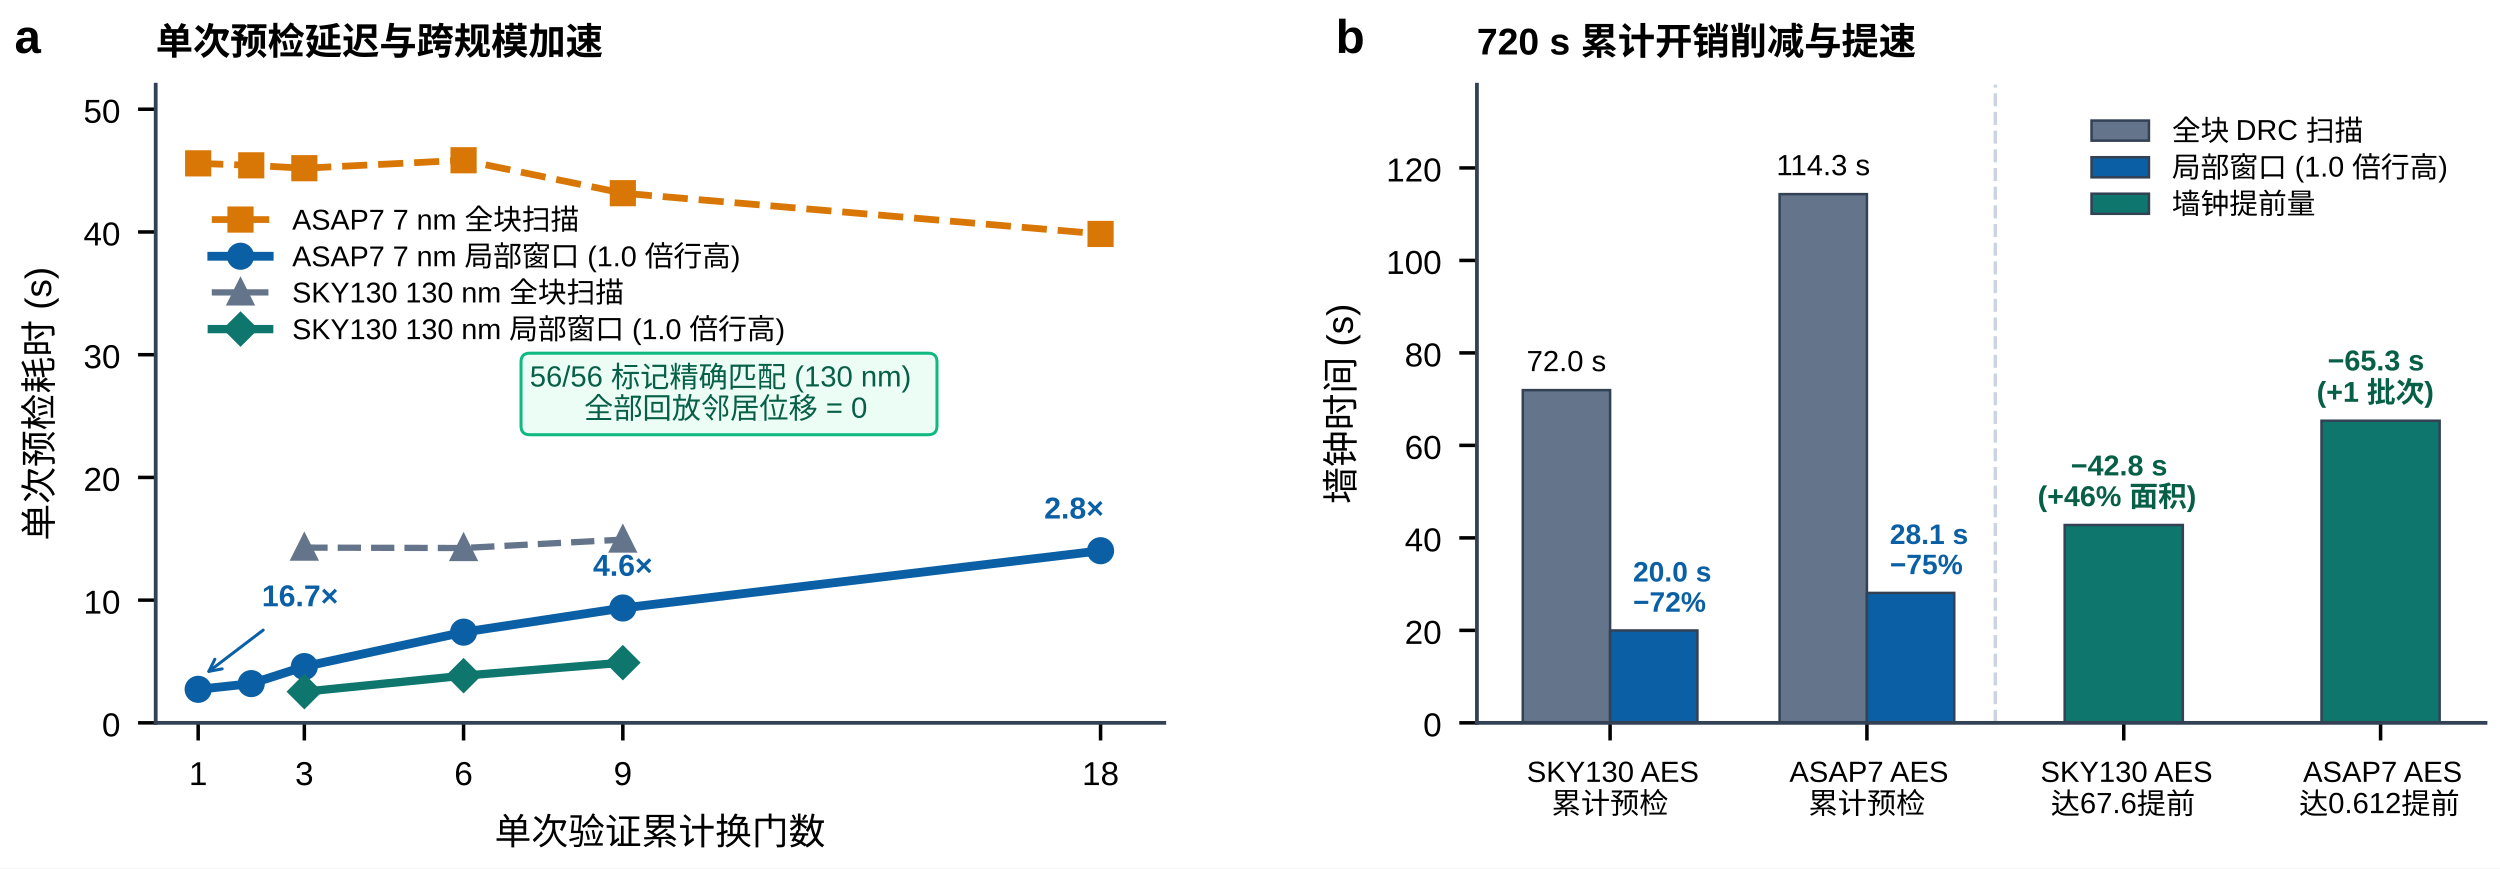
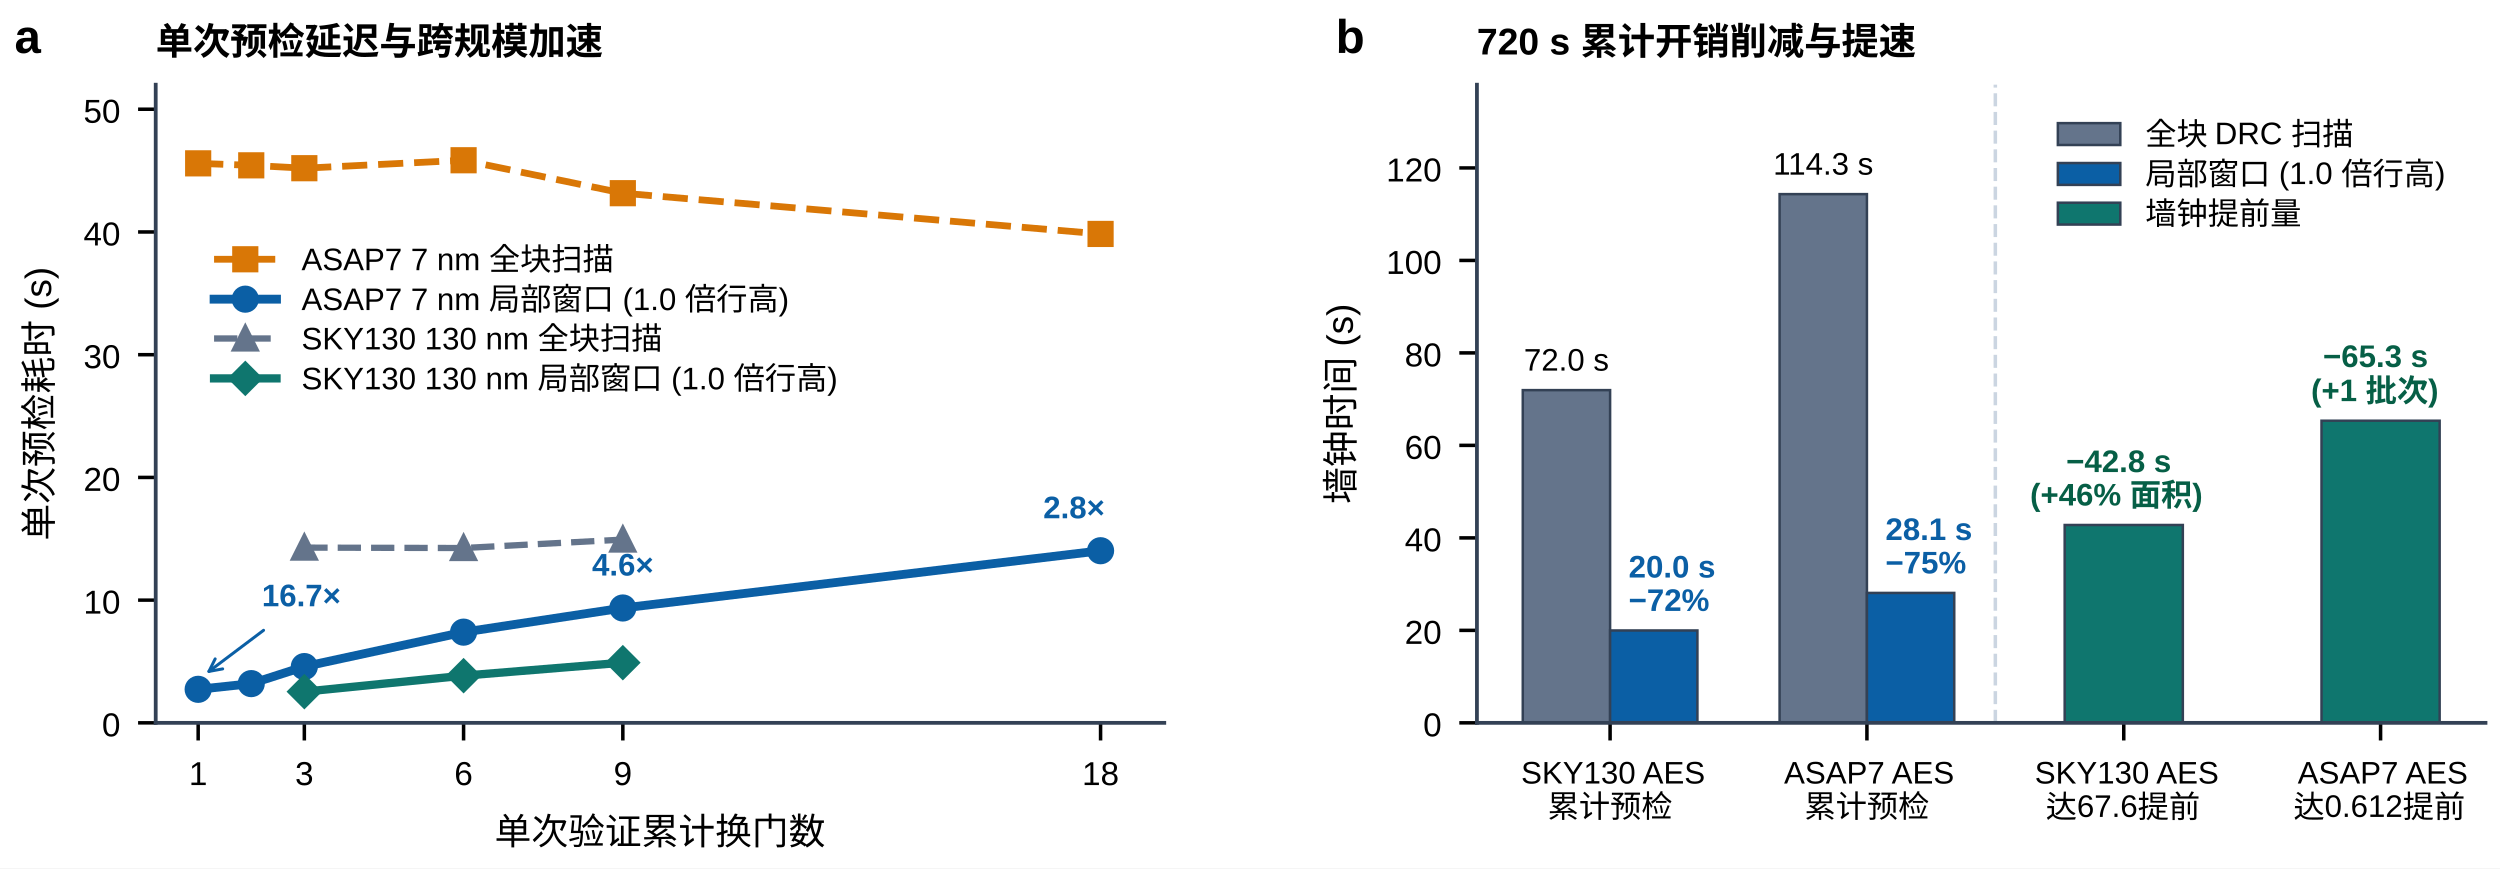
<svg xmlns="http://www.w3.org/2000/svg" xmlns:xlink="http://www.w3.org/1999/xlink" width="496.435pt" height="172.422pt" viewBox="0 0 496.435 172.422" version="1.1">
  <defs>
    <style type="text/css">*{stroke-linejoin: round; stroke-linecap: butt}</style>
  </defs>
  <g id="figure_1">
    <g id="patch_1">
-       <path d="M 0 172.422  L 496.435 172.422  L 496.435 0  L 0 0  z " style="fill: #ffffff" />
+       <path d="M 0 172.422 L 496.435 172.422 L 496.435 0 L 0 0 z " style="fill: #ffffff" />
    </g>
    <g id="axes_1">
      <g id="patch_2">
-         <path d="M 30.919 143.539  L 231.194 143.539  L 231.194 16.819  L 30.919 16.819  z " style="fill: #ffffff" />
+         <path d="M 30.919 143.539 L 231.194 143.539 L 231.194 16.819 L 30.919 16.819 z " style="fill: #ffffff" />
      </g>
      <g id="matplotlib.axis_1">
        <g id="xtick_1">
          <g id="line2d_1">
            <defs>
-               <path id="m320f8562ce" d="M 0 0  L 0 3.5  " style="stroke: #000000; stroke-width: 0.7" />
+               <path id="m08e5db9f76" d="M 0 0 L 0 3.5 " style="stroke: #000000; stroke-width: 0.7" />
            </defs>
            <g>
-               <use xlink:href="#m320f8562ce" x="39.351" y="143.539" style="stroke: #000000; stroke-width: 0.7" />
+               <use xlink:href="#m08e5db9f76" x="39.351" y="143.539" style="stroke: #000000; stroke-width: 0.7" />
            </g>
          </g>
          <g id="text_1">
            <text style="font-size: 6.6px; font-family: 'Microsoft YaHei', 'Arial', 'DejaVu Sans', sans-serif; text-anchor: middle" x="39.351" y="155.898" transform="rotate(-0 39.35119 155.8985)">1</text>
          </g>
        </g>
        <g id="xtick_2">
          <g id="line2d_2">
            <g>
-               <use xlink:href="#m320f8562ce" x="60.433" y="143.539" style="stroke: #000000; stroke-width: 0.7" />
+               <use xlink:href="#m08e5db9f76" x="60.433" y="143.539" style="stroke: #000000; stroke-width: 0.7" />
            </g>
          </g>
          <g id="text_2">
            <text style="font-size: 6.6px; font-family: 'Microsoft YaHei', 'Arial', 'DejaVu Sans', sans-serif; text-anchor: middle" x="60.433" y="155.898" transform="rotate(-0 60.4328 155.8985)">3</text>
          </g>
        </g>
        <g id="xtick_3">
          <g id="line2d_3">
            <g>
-               <use xlink:href="#m320f8562ce" x="92.055" y="143.539" style="stroke: #000000; stroke-width: 0.7" />
+               <use xlink:href="#m08e5db9f76" x="92.055" y="143.539" style="stroke: #000000; stroke-width: 0.7" />
            </g>
          </g>
          <g id="text_3">
            <text style="font-size: 6.6px; font-family: 'Microsoft YaHei', 'Arial', 'DejaVu Sans', sans-serif; text-anchor: middle" x="92.055" y="155.898" transform="rotate(-0 92.05522 155.8985)">6</text>
          </g>
        </g>
        <g id="xtick_4">
          <g id="line2d_4">
            <g>
-               <use xlink:href="#m320f8562ce" x="123.678" y="143.539" style="stroke: #000000; stroke-width: 0.7" />
+               <use xlink:href="#m08e5db9f76" x="123.678" y="143.539" style="stroke: #000000; stroke-width: 0.7" />
            </g>
          </g>
          <g id="text_4">
            <text style="font-size: 6.6px; font-family: 'Microsoft YaHei', 'Arial', 'DejaVu Sans', sans-serif; text-anchor: middle" x="123.678" y="155.898" transform="rotate(-0 123.6776 155.8985)">9</text>
          </g>
        </g>
        <g id="xtick_5">
          <g id="line2d_5">
            <g>
-               <use xlink:href="#m320f8562ce" x="218.545" y="143.539" style="stroke: #000000; stroke-width: 0.7" />
+               <use xlink:href="#m08e5db9f76" x="218.545" y="143.539" style="stroke: #000000; stroke-width: 0.7" />
            </g>
          </g>
          <g id="text_5">
            <text style="font-size: 6.6px; font-family: 'Microsoft YaHei', 'Arial', 'DejaVu Sans', sans-serif; text-anchor: middle" x="218.545" y="155.898" transform="rotate(-0 218.5449 155.8985)">18</text>
          </g>
        </g>
        <g id="text_6">
          <text style="font-size: 7.3px; font-family: 'Microsoft YaHei', 'Arial', 'DejaVu Sans', sans-serif; text-anchor: middle" x="131.056" y="167.692" transform="rotate(-0 131.0562 167.6916)">单次验证累计换门数</text>
        </g>
      </g>
      <g id="matplotlib.axis_2">
        <g id="ytick_1">
          <g id="line2d_6">
            <defs>
-               <path id="m323990d79a" d="M 0 0  L -3.5 0  " style="stroke: #000000; stroke-width: 0.7" />
+               <path id="mff90fd9f10" d="M 0 0 L -3.5 0 " style="stroke: #000000; stroke-width: 0.7" />
            </defs>
            <g>
-               <use xlink:href="#m323990d79a" x="30.919" y="143.539" style="stroke: #000000; stroke-width: 0.7" />
+               <use xlink:href="#mff90fd9f10" x="30.919" y="143.539" style="stroke: #000000; stroke-width: 0.7" />
            </g>
          </g>
          <g id="text_7">
            <text style="font-size: 6.6px; font-family: 'Microsoft YaHei', 'Arial', 'DejaVu Sans', sans-serif; text-anchor: end" x="23.919" y="146.219" transform="rotate(-0 23.91855 146.2188)">0</text>
          </g>
        </g>
        <g id="ytick_2">
          <g id="line2d_7">
            <g>
-               <use xlink:href="#m323990d79a" x="30.919" y="119.17" style="stroke: #000000; stroke-width: 0.7" />
+               <use xlink:href="#mff90fd9f10" x="30.919" y="119.17" style="stroke: #000000; stroke-width: 0.7" />
            </g>
          </g>
          <g id="text_8">
            <text style="font-size: 6.6px; font-family: 'Microsoft YaHei', 'Arial', 'DejaVu Sans', sans-serif; text-anchor: end" x="23.919" y="121.85" transform="rotate(-0 23.91855 121.8496)">10</text>
          </g>
        </g>
        <g id="ytick_3">
          <g id="line2d_8">
            <g>
-               <use xlink:href="#m323990d79a" x="30.919" y="94.801" style="stroke: #000000; stroke-width: 0.7" />
+               <use xlink:href="#mff90fd9f10" x="30.919" y="94.801" style="stroke: #000000; stroke-width: 0.7" />
            </g>
          </g>
          <g id="text_9">
            <text style="font-size: 6.6px; font-family: 'Microsoft YaHei', 'Arial', 'DejaVu Sans', sans-serif; text-anchor: end" x="23.919" y="97.48" transform="rotate(-0 23.91855 97.48038)">20</text>
          </g>
        </g>
        <g id="ytick_4">
          <g id="line2d_9">
            <g>
-               <use xlink:href="#m323990d79a" x="30.919" y="70.432" style="stroke: #000000; stroke-width: 0.7" />
+               <use xlink:href="#mff90fd9f10" x="30.919" y="70.432" style="stroke: #000000; stroke-width: 0.7" />
            </g>
          </g>
          <g id="text_10">
            <text style="font-size: 6.6px; font-family: 'Microsoft YaHei', 'Arial', 'DejaVu Sans', sans-serif; text-anchor: end" x="23.919" y="73.111" transform="rotate(-0 23.91855 73.11115)">30</text>
          </g>
        </g>
        <g id="ytick_5">
          <g id="line2d_10">
            <g>
-               <use xlink:href="#m323990d79a" x="30.919" y="46.062" style="stroke: #000000; stroke-width: 0.7" />
+               <use xlink:href="#mff90fd9f10" x="30.919" y="46.062" style="stroke: #000000; stroke-width: 0.7" />
            </g>
          </g>
          <g id="text_11">
            <text style="font-size: 6.6px; font-family: 'Microsoft YaHei', 'Arial', 'DejaVu Sans', sans-serif; text-anchor: end" x="23.919" y="48.742" transform="rotate(-0 23.91855 48.74192)">40</text>
          </g>
        </g>
        <g id="ytick_6">
          <g id="line2d_11">
            <g>
-               <use xlink:href="#m323990d79a" x="30.919" y="21.693" style="stroke: #000000; stroke-width: 0.7" />
+               <use xlink:href="#mff90fd9f10" x="30.919" y="21.693" style="stroke: #000000; stroke-width: 0.7" />
            </g>
          </g>
          <g id="text_12">
            <text style="font-size: 6.6px; font-family: 'Microsoft YaHei', 'Arial', 'DejaVu Sans', sans-serif; text-anchor: end" x="23.919" y="24.373" transform="rotate(-0 23.91855 24.37269)">50</text>
          </g>
        </g>
        <g id="text_13">
          <text style="font-size: 7.3px; font-family: 'Microsoft YaHei', 'Arial', 'DejaVu Sans', sans-serif; text-anchor: middle" x="10.328" y="80.179" transform="rotate(-90 10.32803 80.1792)">单次预检耗时 (s)</text>
        </g>
      </g>
      <g id="line2d_12">
-         <path d="M 39.351 32.437  L 49.892 32.831  L 60.433 33.401  L 92.055 31.822  L 123.678 38.363  L 218.545 46.455  " clip-path="url(#pca3df525cb)" style="fill: none; stroke-dasharray: 4.995,2.16; stroke-dashoffset: 0; stroke: #d97706; stroke-width: 1.35" />
+         <path d="M 39.351 32.437 L 49.892 32.831 L 60.433 33.401 L 92.055 31.822 L 123.678 38.363 L 218.545 46.455 " clip-path="url(#p133f32dd8a)" style="fill: none; stroke-dasharray: 4.995,2.16; stroke-dashoffset: 0; stroke: #d97706; stroke-width: 1.35" />
        <defs>
-           <path id="mdb45ada4f0" d="M -2.1 2.1  L 2.1 2.1  L 2.1 -2.1  L -2.1 -2.1  z " style="stroke: #d97706; stroke-linejoin: miter" />
+           <path id="md74cbd5076" d="M -2.1 2.1 L 2.1 2.1 L 2.1 -2.1 L -2.1 -2.1 z " style="stroke: #d97706; stroke-linejoin: miter" />
        </defs>
-         <g clip-path="url(#pca3df525cb)">
-           <use xlink:href="#mdb45ada4f0" x="39.351" y="32.437" style="fill: #d97706; stroke: #d97706; stroke-linejoin: miter" />
-           <use xlink:href="#mdb45ada4f0" x="49.892" y="32.831" style="fill: #d97706; stroke: #d97706; stroke-linejoin: miter" />
-           <use xlink:href="#mdb45ada4f0" x="60.433" y="33.401" style="fill: #d97706; stroke: #d97706; stroke-linejoin: miter" />
-           <use xlink:href="#mdb45ada4f0" x="92.055" y="31.822" style="fill: #d97706; stroke: #d97706; stroke-linejoin: miter" />
-           <use xlink:href="#mdb45ada4f0" x="123.678" y="38.363" style="fill: #d97706; stroke: #d97706; stroke-linejoin: miter" />
-           <use xlink:href="#mdb45ada4f0" x="218.545" y="46.455" style="fill: #d97706; stroke: #d97706; stroke-linejoin: miter" />
+         <g clip-path="url(#p133f32dd8a)">
+           <use xlink:href="#md74cbd5076" x="39.351" y="32.437" style="fill: #d97706; stroke: #d97706; stroke-linejoin: miter" />
+           <use xlink:href="#md74cbd5076" x="49.892" y="32.831" style="fill: #d97706; stroke: #d97706; stroke-linejoin: miter" />
+           <use xlink:href="#md74cbd5076" x="60.433" y="33.401" style="fill: #d97706; stroke: #d97706; stroke-linejoin: miter" />
+           <use xlink:href="#md74cbd5076" x="92.055" y="31.822" style="fill: #d97706; stroke: #d97706; stroke-linejoin: miter" />
+           <use xlink:href="#md74cbd5076" x="123.678" y="38.363" style="fill: #d97706; stroke: #d97706; stroke-linejoin: miter" />
+           <use xlink:href="#md74cbd5076" x="218.545" y="46.455" style="fill: #d97706; stroke: #d97706; stroke-linejoin: miter" />
        </g>
      </g>
      <g id="line2d_13">
-         <path d="M 39.351 136.882  L 49.892 135.748  L 60.433 132.361  L 92.055 125.528  L 123.678 120.732  L 218.545 109.359  " clip-path="url(#pca3df525cb)" style="fill: none; stroke: #0b5fa5; stroke-width: 1.75; stroke-linecap: square" />
+         <path d="M 39.351 136.882 L 49.892 135.748 L 60.433 132.361 L 92.055 125.528 L 123.678 120.732 L 218.545 109.359 " clip-path="url(#p133f32dd8a)" style="fill: none; stroke: #0b5fa5; stroke-width: 1.75; stroke-linecap: square" />
        <defs>
-           <path id="m5ca1704e52" d="M 0 2.2  C 0.583 2.2 1.143 1.968 1.556 1.556  C 1.968 1.143 2.2 0.583 2.2 0  C 2.2 -0.583 1.968 -1.143 1.556 -1.556  C 1.143 -1.968 0.583 -2.2 0 -2.2  C -0.583 -2.2 -1.143 -1.968 -1.556 -1.556  C -1.968 -1.143 -2.2 -0.583 -2.2 0  C -2.2 0.583 -1.968 1.143 -1.556 1.556  C -1.143 1.968 -0.583 2.2 0 2.2  z " style="stroke: #0b5fa5" />
+           <path id="m58ee2fa61d" d="M 0 2.2 C 0.583 2.2 1.143 1.968 1.556 1.556 C 1.968 1.143 2.2 0.583 2.2 0 C 2.2 -0.583 1.968 -1.143 1.556 -1.556 C 1.143 -1.968 0.583 -2.2 0 -2.2 C -0.583 -2.2 -1.143 -1.968 -1.556 -1.556 C -1.968 -1.143 -2.2 -0.583 -2.2 0 C -2.2 0.583 -1.968 1.143 -1.556 1.556 C -1.143 1.968 -0.583 2.2 0 2.2 z " style="stroke: #0b5fa5" />
        </defs>
-         <g clip-path="url(#pca3df525cb)">
-           <use xlink:href="#m5ca1704e52" x="39.351" y="136.882" style="fill: #0b5fa5; stroke: #0b5fa5" />
-           <use xlink:href="#m5ca1704e52" x="49.892" y="135.748" style="fill: #0b5fa5; stroke: #0b5fa5" />
-           <use xlink:href="#m5ca1704e52" x="60.433" y="132.361" style="fill: #0b5fa5; stroke: #0b5fa5" />
-           <use xlink:href="#m5ca1704e52" x="92.055" y="125.528" style="fill: #0b5fa5; stroke: #0b5fa5" />
-           <use xlink:href="#m5ca1704e52" x="123.678" y="120.732" style="fill: #0b5fa5; stroke: #0b5fa5" />
-           <use xlink:href="#m5ca1704e52" x="218.545" y="109.359" style="fill: #0b5fa5; stroke: #0b5fa5" />
+         <g clip-path="url(#p133f32dd8a)">
+           <use xlink:href="#m58ee2fa61d" x="39.351" y="136.882" style="fill: #0b5fa5; stroke: #0b5fa5" />
+           <use xlink:href="#m58ee2fa61d" x="49.892" y="135.748" style="fill: #0b5fa5; stroke: #0b5fa5" />
+           <use xlink:href="#m58ee2fa61d" x="60.433" y="132.361" style="fill: #0b5fa5; stroke: #0b5fa5" />
+           <use xlink:href="#m58ee2fa61d" x="92.055" y="125.528" style="fill: #0b5fa5; stroke: #0b5fa5" />
+           <use xlink:href="#m58ee2fa61d" x="123.678" y="120.732" style="fill: #0b5fa5; stroke: #0b5fa5" />
+           <use xlink:href="#m58ee2fa61d" x="218.545" y="109.359" style="fill: #0b5fa5; stroke: #0b5fa5" />
        </g>
      </g>
      <g id="line2d_14">
-         <path d="M 60.433 108.743  L 92.055 108.824  L 123.678 107.151  " clip-path="url(#pca3df525cb)" style="fill: none; stroke-dasharray: 4.625,2; stroke-dashoffset: 0; stroke: #64748b; stroke-width: 1.25" />
+         <path d="M 60.433 108.743 L 92.055 108.824 L 123.678 107.151 " clip-path="url(#p133f32dd8a)" style="fill: none; stroke-dasharray: 4.625,2; stroke-dashoffset: 0; stroke: #64748b; stroke-width: 1.25" />
        <defs>
-           <path id="m1438d785bd" d="M 0 -2.1  L -2.1 2.1  L 2.1 2.1  z " style="stroke: #64748b; stroke-linejoin: miter" />
+           <path id="mb5d4ce7751" d="M 0 -2.1 L -2.1 2.1 L 2.1 2.1 z " style="stroke: #64748b; stroke-linejoin: miter" />
        </defs>
-         <g clip-path="url(#pca3df525cb)">
-           <use xlink:href="#m1438d785bd" x="60.433" y="108.743" style="fill: #64748b; stroke: #64748b; stroke-linejoin: miter" />
-           <use xlink:href="#m1438d785bd" x="92.055" y="108.824" style="fill: #64748b; stroke: #64748b; stroke-linejoin: miter" />
-           <use xlink:href="#m1438d785bd" x="123.678" y="107.151" style="fill: #64748b; stroke: #64748b; stroke-linejoin: miter" />
+         <g clip-path="url(#p133f32dd8a)">
+           <use xlink:href="#mb5d4ce7751" x="60.433" y="108.743" style="fill: #64748b; stroke: #64748b; stroke-linejoin: miter" />
+           <use xlink:href="#mb5d4ce7751" x="92.055" y="108.824" style="fill: #64748b; stroke: #64748b; stroke-linejoin: miter" />
+           <use xlink:href="#mb5d4ce7751" x="123.678" y="107.151" style="fill: #64748b; stroke: #64748b; stroke-linejoin: miter" />
        </g>
      </g>
      <g id="line2d_15">
-         <path d="M 60.433 137.345  L 92.055 134.168  L 123.678 131.586  " clip-path="url(#pca3df525cb)" style="fill: none; stroke: #0f766e; stroke-width: 1.65; stroke-linecap: square" />
+         <path d="M 60.433 137.345 L 92.055 134.168 L 123.678 131.586 " clip-path="url(#p133f32dd8a)" style="fill: none; stroke: #0f766e; stroke-width: 1.65; stroke-linecap: square" />
        <defs>
-           <path id="m92df7e0f14" d="M 0 2.828  L 2.828 0  L 0 -2.828  L -2.828 0  z " style="stroke: #0f766e; stroke-linejoin: miter" />
+           <path id="m35381b0ea0" d="M 0 2.828 L 2.828 0 L 0 -2.828 L -2.828 0 z " style="stroke: #0f766e; stroke-linejoin: miter" />
        </defs>
-         <g clip-path="url(#pca3df525cb)">
-           <use xlink:href="#m92df7e0f14" x="60.433" y="137.345" style="fill: #0f766e; stroke: #0f766e; stroke-linejoin: miter" />
-           <use xlink:href="#m92df7e0f14" x="92.055" y="134.168" style="fill: #0f766e; stroke: #0f766e; stroke-linejoin: miter" />
-           <use xlink:href="#m92df7e0f14" x="123.678" y="131.586" style="fill: #0f766e; stroke: #0f766e; stroke-linejoin: miter" />
+         <g clip-path="url(#p133f32dd8a)">
+           <use xlink:href="#m35381b0ea0" x="60.433" y="137.345" style="fill: #0f766e; stroke: #0f766e; stroke-linejoin: miter" />
+           <use xlink:href="#m35381b0ea0" x="92.055" y="134.168" style="fill: #0f766e; stroke: #0f766e; stroke-linejoin: miter" />
+           <use xlink:href="#m35381b0ea0" x="123.678" y="131.586" style="fill: #0f766e; stroke: #0f766e; stroke-linejoin: miter" />
        </g>
      </g>
      <g id="patch_3">
-         <path d="M 30.919 143.539  L 30.919 16.819  " style="fill: none; stroke: #334155; stroke-width: 0.75; stroke-linejoin: miter; stroke-linecap: square" />
+         <path d="M 30.919 143.539 L 30.919 16.819 " style="fill: none; stroke: #334155; stroke-width: 0.75; stroke-linejoin: miter; stroke-linecap: square" />
      </g>
      <g id="patch_4">
-         <path d="M 30.919 143.539  L 231.194 143.539  " style="fill: none; stroke: #334155; stroke-width: 0.75; stroke-linejoin: miter; stroke-linecap: square" />
+         <path d="M 30.919 143.539 L 231.194 143.539 " style="fill: none; stroke: #334155; stroke-width: 0.75; stroke-linejoin: miter; stroke-linecap: square" />
      </g>
      <g id="patch_5">
-         <path d="M 52.263 125.118  Q 46.603 129.42 41.477 133.316  " style="fill: none; stroke: #0b5fa5; stroke-width: 0.6; stroke-linecap: round" />
-         <path d="M 44.114 132.819  L 41.477 133.316  L 42.662 130.908  " style="fill: none; stroke: #0b5fa5; stroke-width: 0.6; stroke-linecap: round" />
+         <path d="M 52.335 125.162 Q 46.644 129.445 41.488 133.324 " style="fill: none; stroke: #0b5fa5; stroke-width: 0.6; stroke-linecap: round" />
+         <path d="M 44.215 132.824 L 41.488 133.324 L 42.724 130.842 " style="fill: none; stroke: #0b5fa5; stroke-width: 0.6; stroke-linecap: round" />
      </g>
      <g id="text_14">
-         <text style="font-weight: 700; font-size: 6px; font-family: 'Microsoft YaHei', 'Arial', 'DejaVu Sans', sans-serif; text-anchor: start; fill: #0b5fa5" x="52" y="120.388" transform="rotate(-0 52.00016 120.3884)">16.7×</text>
+         <text style="font-weight: 700; font-size: 6.2px; font-family: 'Microsoft YaHei', 'Arial', 'DejaVu Sans', sans-serif; text-anchor: start; fill: #0b5fa5" x="52" y="120.388" transform="rotate(-0 52.00016 120.3884)">16.7×</text>
      </g>
      <g id="text_15">
-         <text style="font-weight: 700; font-size: 6px; font-family: 'Microsoft YaHei', 'Arial', 'DejaVu Sans', sans-serif; text-anchor: middle; fill: #0b5fa5" x="123.678" y="114.338" transform="rotate(-0 123.6776 114.3377)">4.6×</text>
+         <text style="font-weight: 700; font-size: 6.2px; font-family: 'Microsoft YaHei', 'Arial', 'DejaVu Sans', sans-serif; text-anchor: middle; fill: #0b5fa5" x="123.678" y="114.287" transform="rotate(-0 123.6776 114.287)">4.6×</text>
      </g>
      <g id="text_16">
-         <text style="font-weight: 700; font-size: 6px; font-family: 'Microsoft YaHei', 'Arial', 'DejaVu Sans', sans-serif; text-anchor: middle; fill: #0b5fa5" x="213.274" y="102.965" transform="rotate(-0 213.2745 102.9646)">2.8×</text>
+         <text style="font-weight: 700; font-size: 6.2px; font-family: 'Microsoft YaHei', 'Arial', 'DejaVu Sans', sans-serif; text-anchor: middle; fill: #0b5fa5" x="213.274" y="102.914" transform="rotate(-0 213.2745 102.9139)">2.8×</text>
      </g>
      <g id="text_17">
-         <g id="patch_6">
-           <path d="M 105.2 86.325  L 184.319 86.325  Q 186.059 86.325 186.059 84.585  L 186.059 71.875  Q 186.059 70.135 184.319 70.135  L 105.2 70.135  Q 103.46 70.135 103.46 71.875  L 103.46 84.585  Q 103.46 86.325 105.2 86.325  z " style="fill: #ecfdf5; stroke: #10b981; stroke-width: 0.6; stroke-linejoin: miter" />
-         </g>
-         <text style="font-size: 5.8px; font-family: 'Microsoft YaHei', 'Arial', 'DejaVu Sans', sans-serif; fill: #065f46" transform="translate(105.1996 76.74392)">56/56 标记精确匹配 (130 nm)</text>
-         <text style="font-size: 5.8px; font-family: 'Microsoft YaHei', 'Arial', 'DejaVu Sans', sans-serif; fill: #065f46" transform="translate(115.9913 83.10217)">全部回放邻居位移 = 0</text>
+         <text style="font-weight: 700; font-size: 9.4px; font-family: 'Microsoft YaHei', 'Arial', 'DejaVu Sans', sans-serif; text-anchor: start" x="2.88" y="10.513" transform="rotate(-0 2.88 10.51291)">a</text>
      </g>
      <g id="text_18">
-         <text style="font-weight: 700; font-size: 9.4px; font-family: 'Microsoft YaHei', 'Arial', 'DejaVu Sans', sans-serif; text-anchor: start" x="2.88" y="10.513" transform="rotate(-0 2.88 10.51291)">a</text>
-       </g>
-       <g id="text_19">
        <text style="font-weight: 700; font-size: 7.4px; font-family: 'Microsoft YaHei', 'Arial', 'DejaVu Sans', sans-serif; text-anchor: start" x="30.919" y="10.819" transform="rotate(-0 30.91855 10.8192)">单次预检延迟与跨规模加速</text>
      </g>
      <g id="legend_1">
        <g id="line2d_16">
-           <path d="M 42.057 43.6  L 47.757 43.6  L 53.457 43.6  " style="fill: none; stroke-dasharray: 4.995,2.16; stroke-dashoffset: 0; stroke: #d97706; stroke-width: 1.35" />
+           <path d="M 42.507 51.485 L 48.707 51.485 L 54.907 51.485 " style="fill: none; stroke-dasharray: 4.995,2.16; stroke-dashoffset: 0; stroke: #d97706; stroke-width: 1.35" />
          <g>
-             <use xlink:href="#mdb45ada4f0" x="47.757" y="43.6" style="fill: #d97706; stroke: #d97706; stroke-linejoin: miter" />
+             <use xlink:href="#md74cbd5076" x="48.707" y="51.485" style="fill: #d97706; stroke: #d97706; stroke-linejoin: miter" />
+           </g>
+         </g>
+         <g id="text_19">
+           <text style="font-size: 6.2px; font-family: 'Microsoft YaHei', 'Arial', 'DejaVu Sans', sans-serif; text-anchor: start" x="59.867" y="53.655" transform="rotate(-0 59.8668 53.65506)">ASAP7 7 nm 全块扫描</text>
+         </g>
+         <g id="line2d_17">
+           <path d="M 42.507 59.406 L 48.707 59.406 L 54.907 59.406 " style="fill: none; stroke: #0b5fa5; stroke-width: 1.75; stroke-linecap: square" />
+           <g>
+             <use xlink:href="#m58ee2fa61d" x="48.707" y="59.406" style="fill: #0b5fa5; stroke: #0b5fa5" />
          </g>
        </g>
        <g id="text_20">
-           <text style="font-size: 5.7px; font-family: 'Microsoft YaHei', 'Arial', 'DejaVu Sans', sans-serif; text-anchor: start" x="58.017" y="45.595" transform="rotate(-0 58.0168 45.59519)">ASAP7 7 nm 全块扫描</text>
-         </g>
-         <g id="line2d_17">
-           <path d="M 42.057 50.883  L 47.757 50.883  L 53.457 50.883  " style="fill: none; stroke: #0b5fa5; stroke-width: 1.75; stroke-linecap: square" />
+           <text style="font-size: 6.2px; font-family: 'Microsoft YaHei', 'Arial', 'DejaVu Sans', sans-serif; text-anchor: start" x="59.867" y="61.576" transform="rotate(-0 59.8668 61.57641)">ASAP7 7 nm 局部窗口 (1.0 倍行高)</text>
+         </g>
+         <g id="line2d_18">
+           <path d="M 42.507 67.219 L 48.707 67.219 L 54.907 67.219 " style="fill: none; stroke-dasharray: 4.625,2; stroke-dashoffset: 0; stroke: #64748b; stroke-width: 1.25" />
          <g>
-             <use xlink:href="#m5ca1704e52" x="47.757" y="50.883" style="fill: #0b5fa5; stroke: #0b5fa5" />
+             <use xlink:href="#mb5d4ce7751" x="48.707" y="67.219" style="fill: #64748b; stroke: #64748b; stroke-linejoin: miter" />
          </g>
        </g>
        <g id="text_21">
-           <text style="font-size: 5.7px; font-family: 'Microsoft YaHei', 'Arial', 'DejaVu Sans', sans-serif; text-anchor: start" x="58.017" y="52.878" transform="rotate(-0 58.0168 52.87772)">ASAP7 7 nm 局部窗口 (1.0 倍行高)</text>
-         </g>
-         <g id="line2d_18">
-           <path d="M 42.057 58.065  L 47.757 58.065  L 53.457 58.065  " style="fill: none; stroke-dasharray: 4.625,2; stroke-dashoffset: 0; stroke: #64748b; stroke-width: 1.25" />
+           <text style="font-size: 6.2px; font-family: 'Microsoft YaHei', 'Arial', 'DejaVu Sans', sans-serif; text-anchor: start" x="59.867" y="69.389" transform="rotate(-0 59.8668 69.38926)">SKY130 130 nm 全块扫描</text>
+         </g>
+         <g id="line2d_19">
+           <path d="M 42.507 75.141 L 48.707 75.141 L 54.907 75.141 " style="fill: none; stroke: #0f766e; stroke-width: 1.65; stroke-linecap: square" />
          <g>
-             <use xlink:href="#m1438d785bd" x="47.757" y="58.065" style="fill: #64748b; stroke: #64748b; stroke-linejoin: miter" />
+             <use xlink:href="#m35381b0ea0" x="48.707" y="75.141" style="fill: #0f766e; stroke: #0f766e; stroke-linejoin: miter" />
          </g>
        </g>
        <g id="text_22">
-           <text style="font-size: 5.7px; font-family: 'Microsoft YaHei', 'Arial', 'DejaVu Sans', sans-serif; text-anchor: start" x="58.017" y="60.06" transform="rotate(-0 58.0168 60.0605)">SKY130 130 nm 全块扫描</text>
-         </g>
-         <g id="line2d_19">
-           <path d="M 42.057 65.348  L 47.757 65.348  L 53.457 65.348  " style="fill: none; stroke: #0f766e; stroke-width: 1.65; stroke-linecap: square" />
-           <g>
-             <use xlink:href="#m92df7e0f14" x="47.757" y="65.348" style="fill: #0f766e; stroke: #0f766e; stroke-linejoin: miter" />
-           </g>
-         </g>
-         <g id="text_23">
-           <text style="font-size: 5.7px; font-family: 'Microsoft YaHei', 'Arial', 'DejaVu Sans', sans-serif; text-anchor: start" x="58.017" y="67.343" transform="rotate(-0 58.0168 67.34303)">SKY130 130 nm 局部窗口 (1.0 倍行高)</text>
+           <text style="font-size: 6.2px; font-family: 'Microsoft YaHei', 'Arial', 'DejaVu Sans', sans-serif; text-anchor: start" x="59.867" y="77.311" transform="rotate(-0 59.8668 77.3106)">SKY130 130 nm 局部窗口 (1.0 倍行高)</text>
        </g>
      </g>
    </g>
    <g id="axes_2">
+       <g id="patch_6">
+         <path d="M 293.279 143.539 L 493.555 143.539 L 493.555 16.819 L 293.279 16.819 z " style="fill: #ffffff" />
+       </g>
      <g id="patch_7">
-         <path d="M 293.279 143.539  L 493.555 143.539  L 493.555 16.819  L 293.279 16.819  z " style="fill: #ffffff" />
+         <path d="M 302.383 143.539 L 319.723 143.539 L 319.723 77.466 L 302.383 77.466 z " clip-path="url(#p8124c62d92)" style="fill: #64748b; stroke: #334155; stroke-width: 0.5; stroke-linejoin: miter" />
      </g>
      <g id="patch_8">
-         <path d="M 302.383 143.539  L 319.723 143.539  L 319.723 77.466  L 302.383 77.466  z " clip-path="url(#pf6488b50d5)" style="fill: #64748b; stroke: #334155; stroke-width: 0.5; stroke-linejoin: miter" />
+         <path d="M 353.382 143.539 L 370.722 143.539 L 370.722 38.55 L 353.382 38.55 z " clip-path="url(#p8124c62d92)" style="fill: #64748b; stroke: #334155; stroke-width: 0.5; stroke-linejoin: miter" />
      </g>
      <g id="patch_9">
-         <path d="M 353.382 143.539  L 370.722 143.539  L 370.722 38.55  L 353.382 38.55  z " clip-path="url(#pf6488b50d5)" style="fill: #64748b; stroke: #334155; stroke-width: 0.5; stroke-linejoin: miter" />
+         <path d="M 319.723 143.539 L 337.062 143.539 L 337.062 125.196 L 319.723 125.196 z " clip-path="url(#p8124c62d92)" style="fill: #0b5fa5; stroke: #334155; stroke-width: 0.5; stroke-linejoin: miter" />
      </g>
      <g id="patch_10">
-         <path d="M 319.723 143.539  L 337.062 143.539  L 337.062 125.196  L 319.723 125.196  z " clip-path="url(#pf6488b50d5)" style="fill: #0b5fa5; stroke: #334155; stroke-width: 0.5; stroke-linejoin: miter" />
+         <path d="M 370.722 143.539 L 388.062 143.539 L 388.062 117.74 L 370.722 117.74 z " clip-path="url(#p8124c62d92)" style="fill: #0b5fa5; stroke: #334155; stroke-width: 0.5; stroke-linejoin: miter" />
      </g>
      <g id="patch_11">
-         <path d="M 370.722 143.539  L 388.062 143.539  L 388.062 117.74  L 370.722 117.74  z " clip-path="url(#pf6488b50d5)" style="fill: #0b5fa5; stroke: #334155; stroke-width: 0.5; stroke-linejoin: miter" />
+         <path d="M 409.992 143.539 L 433.452 143.539 L 433.452 104.251 L 409.992 104.251 z " clip-path="url(#p8124c62d92)" style="fill: #0f766e; stroke: #334155; stroke-width: 0.5; stroke-linejoin: miter" />
      </g>
      <g id="patch_12">
-         <path d="M 409.992 143.539  L 433.452 143.539  L 433.452 104.251  L 409.992 104.251  z " clip-path="url(#pf6488b50d5)" style="fill: #0f766e; stroke: #334155; stroke-width: 0.5; stroke-linejoin: miter" />
-       </g>
-       <g id="patch_13">
-         <path d="M 460.991 143.539  L 484.451 143.539  L 484.451 83.54  L 460.991 83.54  z " clip-path="url(#pf6488b50d5)" style="fill: #0f766e; stroke: #334155; stroke-width: 0.5; stroke-linejoin: miter" />
+         <path d="M 460.991 143.539 L 484.451 143.539 L 484.451 83.54 L 460.991 83.54 z " clip-path="url(#p8124c62d92)" style="fill: #0f766e; stroke: #334155; stroke-width: 0.5; stroke-linejoin: miter" />
      </g>
      <g id="matplotlib.axis_3">
        <g id="xtick_6">
          <g id="line2d_20">
            <g>
-               <use xlink:href="#m320f8562ce" x="319.723" y="143.539" style="stroke: #000000; stroke-width: 0.7" />
-             </g>
-           </g>
-           <g id="text_24">
-             <text style="font-size: 5.8px; font-family: 'Microsoft YaHei', 'Arial', 'DejaVu Sans', sans-serif" transform="translate(303.1884 155.2616)">SKY130 AES</text>
-             <text style="font-size: 5.8px; font-family: 'Microsoft YaHei', 'Arial', 'DejaVu Sans', sans-serif" transform="translate(308.1225 161.5628)">累计预检</text>
+               <use xlink:href="#m08e5db9f76" x="319.723" y="143.539" style="stroke: #000000; stroke-width: 0.7" />
+             </g>
+           </g>
+           <g id="text_23">
+             <text style="font-size: 6.2px; font-family: 'Microsoft YaHei', 'Arial', 'DejaVu Sans', sans-serif" transform="translate(302.0481 155.5873)">SKY130 AES</text>
+             <text style="font-size: 6.2px; font-family: 'Microsoft YaHei', 'Arial', 'DejaVu Sans', sans-serif" transform="translate(307.3225 162.323)">累计预检</text>
          </g>
        </g>
        <g id="xtick_7">
          <g id="line2d_21">
            <g>
-               <use xlink:href="#m320f8562ce" x="370.722" y="143.539" style="stroke: #000000; stroke-width: 0.7" />
-             </g>
-           </g>
-           <g id="text_25">
-             <text style="font-size: 5.8px; font-family: 'Microsoft YaHei', 'Arial', 'DejaVu Sans', sans-serif" transform="translate(355.3253 155.2616)">ASAP7 AES</text>
-             <text style="font-size: 5.8px; font-family: 'Microsoft YaHei', 'Arial', 'DejaVu Sans', sans-serif" transform="translate(359.1221 161.5628)">累计预检</text>
+               <use xlink:href="#m08e5db9f76" x="370.722" y="143.539" style="stroke: #000000; stroke-width: 0.7" />
+             </g>
+           </g>
+           <g id="text_24">
+             <text style="font-size: 6.2px; font-family: 'Microsoft YaHei', 'Arial', 'DejaVu Sans', sans-serif" transform="translate(354.2635 155.5873)">ASAP7 AES</text>
+             <text style="font-size: 6.2px; font-family: 'Microsoft YaHei', 'Arial', 'DejaVu Sans', sans-serif" transform="translate(358.3221 162.323)">累计预检</text>
          </g>
        </g>
        <g id="xtick_8">
          <g id="line2d_22">
            <g>
-               <use xlink:href="#m320f8562ce" x="421.722" y="143.539" style="stroke: #000000; stroke-width: 0.7" />
-             </g>
-           </g>
-           <g id="text_26">
-             <text style="font-size: 5.8px; font-family: 'Microsoft YaHei', 'Arial', 'DejaVu Sans', sans-serif" transform="translate(405.1876 155.2616)">SKY130 AES</text>
-             <text style="font-size: 5.8px; font-family: 'Microsoft YaHei', 'Arial', 'DejaVu Sans', sans-serif" transform="translate(407.2216 161.6135)">达67.6提前</text>
+               <use xlink:href="#m08e5db9f76" x="421.722" y="143.539" style="stroke: #000000; stroke-width: 0.7" />
+             </g>
+           </g>
+           <g id="text_25">
+             <text style="font-size: 6.2px; font-family: 'Microsoft YaHei', 'Arial', 'DejaVu Sans', sans-serif" transform="translate(404.0473 155.5873)">SKY130 AES</text>
+             <text style="font-size: 6.2px; font-family: 'Microsoft YaHei', 'Arial', 'DejaVu Sans', sans-serif" transform="translate(406.2216 162.3773)">达67.6提前</text>
          </g>
        </g>
        <g id="xtick_9">
          <g id="line2d_23">
            <g>
-               <use xlink:href="#m320f8562ce" x="472.721" y="143.539" style="stroke: #000000; stroke-width: 0.7" />
-             </g>
-           </g>
-           <g id="text_27">
-             <text style="font-size: 5.8px; font-family: 'Microsoft YaHei', 'Arial', 'DejaVu Sans', sans-serif" transform="translate(457.3245 155.2616)">ASAP7 AES</text>
-             <text style="font-size: 5.8px; font-family: 'Microsoft YaHei', 'Arial', 'DejaVu Sans', sans-serif" transform="translate(456.5206 161.6135)">达0.612提前</text>
+               <use xlink:href="#m08e5db9f76" x="472.721" y="143.539" style="stroke: #000000; stroke-width: 0.7" />
+             </g>
+           </g>
+           <g id="text_26">
+             <text style="font-size: 6.2px; font-family: 'Microsoft YaHei', 'Arial', 'DejaVu Sans', sans-serif" transform="translate(456.2626 155.5873)">ASAP7 AES</text>
+             <text style="font-size: 6.2px; font-family: 'Microsoft YaHei', 'Arial', 'DejaVu Sans', sans-serif" transform="translate(455.4034 162.3773)">达0.612提前</text>
          </g>
        </g>
      </g>
      <g id="matplotlib.axis_4">
        <g id="ytick_7">
          <g id="line2d_24">
            <g>
-               <use xlink:href="#m323990d79a" x="293.279" y="143.539" style="stroke: #000000; stroke-width: 0.7" />
-             </g>
-           </g>
-           <g id="text_28">
+               <use xlink:href="#mff90fd9f10" x="293.279" y="143.539" style="stroke: #000000; stroke-width: 0.7" />
+             </g>
+           </g>
+           <g id="text_27">
            <text style="font-size: 6.6px; font-family: 'Microsoft YaHei', 'Arial', 'DejaVu Sans', sans-serif; text-anchor: end" x="286.279" y="146.219" transform="rotate(-0 286.2792 146.2188)">0</text>
          </g>
        </g>
        <g id="ytick_8">
          <g id="line2d_25">
            <g>
-               <use xlink:href="#m323990d79a" x="293.279" y="125.174" style="stroke: #000000; stroke-width: 0.7" />
-             </g>
-           </g>
-           <g id="text_29">
+               <use xlink:href="#mff90fd9f10" x="293.279" y="125.174" style="stroke: #000000; stroke-width: 0.7" />
+             </g>
+           </g>
+           <g id="text_28">
            <text style="font-size: 6.6px; font-family: 'Microsoft YaHei', 'Arial', 'DejaVu Sans', sans-serif; text-anchor: end" x="286.279" y="127.854" transform="rotate(-0 286.2792 127.8536)">20</text>
          </g>
        </g>
        <g id="ytick_9">
          <g id="line2d_26">
            <g>
-               <use xlink:href="#m323990d79a" x="293.279" y="106.809" style="stroke: #000000; stroke-width: 0.7" />
-             </g>
-           </g>
-           <g id="text_30">
+               <use xlink:href="#mff90fd9f10" x="293.279" y="106.809" style="stroke: #000000; stroke-width: 0.7" />
+             </g>
+           </g>
+           <g id="text_29">
            <text style="font-size: 6.6px; font-family: 'Microsoft YaHei', 'Arial', 'DejaVu Sans', sans-serif; text-anchor: end" x="286.279" y="109.488" transform="rotate(-0 286.2792 109.4884)">40</text>
          </g>
        </g>
        <g id="ytick_10">
          <g id="line2d_27">
            <g>
-               <use xlink:href="#m323990d79a" x="293.279" y="88.444" style="stroke: #000000; stroke-width: 0.7" />
-             </g>
-           </g>
-           <g id="text_31">
+               <use xlink:href="#mff90fd9f10" x="293.279" y="88.444" style="stroke: #000000; stroke-width: 0.7" />
+             </g>
+           </g>
+           <g id="text_30">
            <text style="font-size: 6.6px; font-family: 'Microsoft YaHei', 'Arial', 'DejaVu Sans', sans-serif; text-anchor: end" x="286.279" y="91.123" transform="rotate(-0 286.2792 91.12319)">60</text>
          </g>
        </g>
        <g id="ytick_11">
          <g id="line2d_28">
            <g>
-               <use xlink:href="#m323990d79a" x="293.279" y="70.078" style="stroke: #000000; stroke-width: 0.7" />
-             </g>
-           </g>
-           <g id="text_32">
+               <use xlink:href="#mff90fd9f10" x="293.279" y="70.078" style="stroke: #000000; stroke-width: 0.7" />
+             </g>
+           </g>
+           <g id="text_31">
            <text style="font-size: 6.6px; font-family: 'Microsoft YaHei', 'Arial', 'DejaVu Sans', sans-serif; text-anchor: end" x="286.279" y="72.758" transform="rotate(-0 286.2792 72.75797)">80</text>
          </g>
        </g>
        <g id="ytick_12">
          <g id="line2d_29">
            <g>
-               <use xlink:href="#m323990d79a" x="293.279" y="51.713" style="stroke: #000000; stroke-width: 0.7" />
-             </g>
-           </g>
-           <g id="text_33">
+               <use xlink:href="#mff90fd9f10" x="293.279" y="51.713" style="stroke: #000000; stroke-width: 0.7" />
+             </g>
+           </g>
+           <g id="text_32">
            <text style="font-size: 6.6px; font-family: 'Microsoft YaHei', 'Arial', 'DejaVu Sans', sans-serif; text-anchor: end" x="286.279" y="54.393" transform="rotate(-0 286.2792 54.39275)">100</text>
          </g>
        </g>
        <g id="ytick_13">
          <g id="line2d_30">
            <g>
-               <use xlink:href="#m323990d79a" x="293.279" y="33.348" style="stroke: #000000; stroke-width: 0.7" />
-             </g>
-           </g>
-           <g id="text_34">
+               <use xlink:href="#mff90fd9f10" x="293.279" y="33.348" style="stroke: #000000; stroke-width: 0.7" />
+             </g>
+           </g>
+           <g id="text_33">
            <text style="font-size: 6.6px; font-family: 'Microsoft YaHei', 'Arial', 'DejaVu Sans', sans-serif; text-anchor: end" x="286.279" y="36.028" transform="rotate(-0 286.2792 36.02753)">120</text>
          </g>
        </g>
-         <g id="text_35">
+         <g id="text_34">
          <text style="font-size: 7.3px; font-family: 'Microsoft YaHei', 'Arial', 'DejaVu Sans', sans-serif; text-anchor: middle" x="268.818" y="80.179" transform="rotate(-90 268.8184 80.1792)">墙钟时间 (s)</text>
        </g>
      </g>
      <g id="line2d_31">
-         <path d="M 396.222 143.539  L 396.222 16.819  " clip-path="url(#pf6488b50d5)" style="fill: none; stroke-dasharray: 2.59,1.12; stroke-dashoffset: 0; stroke: #cbd5e1; stroke-width: 0.7" />
+         <path d="M 396.222 143.539 L 396.222 16.819 " clip-path="url(#p8124c62d92)" style="fill: none; stroke-dasharray: 2.59,1.12; stroke-dashoffset: 0; stroke: #cbd5e1; stroke-width: 0.7" />
+       </g>
+       <g id="patch_13">
+         <path d="M 293.279 143.539 L 293.279 16.819 " style="fill: none; stroke: #334155; stroke-width: 0.75; stroke-linejoin: miter; stroke-linecap: square" />
      </g>
      <g id="patch_14">
-         <path d="M 293.279 143.539  L 293.279 16.819  " style="fill: none; stroke: #334155; stroke-width: 0.75; stroke-linejoin: miter; stroke-linecap: square" />
-       </g>
-       <g id="patch_15">
-         <path d="M 293.279 143.539  L 493.555 143.539  " style="fill: none; stroke: #334155; stroke-width: 0.75; stroke-linejoin: miter; stroke-linecap: square" />
+         <path d="M 293.279 143.539 L 493.555 143.539 " style="fill: none; stroke: #334155; stroke-width: 0.75; stroke-linejoin: miter; stroke-linecap: square" />
+       </g>
+       <g id="text_35">
+         <text style="font-size: 6.2px; font-family: 'Microsoft YaHei', 'Arial', 'DejaVu Sans', sans-serif; text-anchor: middle" x="311.053" y="73.599" transform="rotate(-0 311.0526 73.59915)">72.0 s</text>
      </g>
      <g id="text_36">
-         <text style="font-size: 5.8px; font-family: 'Microsoft YaHei', 'Arial', 'DejaVu Sans', sans-serif; text-anchor: middle" x="311.053" y="73.701" transform="rotate(-0 311.0526 73.70052)">72.0 s</text>
+         <text style="font-weight: 700; font-size: 6.2px; font-family: 'Microsoft YaHei', 'Arial', 'DejaVu Sans', sans-serif; fill: #0b5fa5" transform="translate(323.3981 114.6828)">20.0 s</text>
+         <text style="font-weight: 700; font-size: 6.2px; font-family: 'Microsoft YaHei', 'Arial', 'DejaVu Sans', sans-serif; fill: #0b5fa5" transform="translate(323.4025 121.3157)">−72%</text>
      </g>
      <g id="text_37">
-         <text style="font-weight: 700; font-size: 5.6px; font-family: 'Microsoft YaHei', 'Arial', 'DejaVu Sans', sans-serif; fill: #0b5fa5" transform="translate(324.2763 115.478)">20.0 s</text>
-         <text style="font-weight: 700; font-size: 5.6px; font-family: 'Microsoft YaHei', 'Arial', 'DejaVu Sans', sans-serif; fill: #0b5fa5" transform="translate(324.2802 121.469)">−72%</text>
+         <text style="font-size: 6.2px; font-family: 'Microsoft YaHei', 'Arial', 'DejaVu Sans', sans-serif; text-anchor: middle" x="362.052" y="34.683" transform="rotate(-0 362.0521 34.6831)">114.3 s</text>
      </g>
      <g id="text_38">
-         <text style="font-size: 5.8px; font-family: 'Microsoft YaHei', 'Arial', 'DejaVu Sans', sans-serif; text-anchor: middle" x="362.052" y="34.784" transform="rotate(-0 362.0521 34.78446)">114.3 s</text>
+         <text style="font-weight: 700; font-size: 6.2px; font-family: 'Microsoft YaHei', 'Arial', 'DejaVu Sans', sans-serif; fill: #0b5fa5" transform="translate(374.3977 107.2264)">28.1 s</text>
+         <text style="font-weight: 700; font-size: 6.2px; font-family: 'Microsoft YaHei', 'Arial', 'DejaVu Sans', sans-serif; fill: #0b5fa5" transform="translate(374.402 113.8593)">−75%</text>
      </g>
      <g id="text_39">
-         <text style="font-weight: 700; font-size: 5.6px; font-family: 'Microsoft YaHei', 'Arial', 'DejaVu Sans', sans-serif; fill: #0b5fa5" transform="translate(375.2758 108.0217)">28.1 s</text>
-         <text style="font-weight: 700; font-size: 5.6px; font-family: 'Microsoft YaHei', 'Arial', 'DejaVu Sans', sans-serif; fill: #0b5fa5" transform="translate(375.2798 114.0127)">−75%</text>
+         <text style="font-weight: 700; font-size: 6.2px; font-family: 'Microsoft YaHei', 'Arial', 'DejaVu Sans', sans-serif; fill: #065f46" transform="translate(410.2875 93.73786)">−42.8 s</text>
+         <text style="font-weight: 700; font-size: 6.2px; font-family: 'Microsoft YaHei', 'Arial', 'DejaVu Sans', sans-serif; fill: #065f46" transform="translate(403.1124 100.3708)">(+46% 面积)</text>
      </g>
      <g id="text_40">
-         <text style="font-weight: 700; font-size: 5.7px; font-family: 'Microsoft YaHei', 'Arial', 'DejaVu Sans', sans-serif; fill: #065f46" transform="translate(411.2096 94.40058)">−42.8 s</text>
-         <text style="font-weight: 700; font-size: 5.7px; font-family: 'Microsoft YaHei', 'Arial', 'DejaVu Sans', sans-serif; fill: #065f46" transform="translate(404.6132 100.4986)">(+46% 面积)</text>
+         <text style="font-weight: 700; font-size: 6.2px; font-family: 'Microsoft YaHei', 'Arial', 'DejaVu Sans', sans-serif; fill: #065f46" transform="translate(461.2871 72.87493)">−65.3 s</text>
+         <text style="font-weight: 700; font-size: 6.2px; font-family: 'Microsoft YaHei', 'Arial', 'DejaVu Sans', sans-serif; fill: #065f46" transform="translate(458.9102 79.65908)">(+1 批次)</text>
      </g>
      <g id="text_41">
-         <text style="font-weight: 700; font-size: 5.7px; font-family: 'Microsoft YaHei', 'Arial', 'DejaVu Sans', sans-serif; fill: #065f46" transform="translate(462.2092 73.54984)">−65.3 s</text>
-         <text style="font-weight: 700; font-size: 5.7px; font-family: 'Microsoft YaHei', 'Arial', 'DejaVu Sans', sans-serif; fill: #065f46" transform="translate(460.024 79.78689)">(+1 批次)</text>
+         <text style="font-weight: 700; font-size: 9.4px; font-family: 'Microsoft YaHei', 'Arial', 'DejaVu Sans', sans-serif; text-anchor: start" x="265.241" y="10.513" transform="rotate(-0 265.2407 10.51291)">b</text>
      </g>
      <g id="text_42">
-         <text style="font-weight: 700; font-size: 9.4px; font-family: 'Microsoft YaHei', 'Arial', 'DejaVu Sans', sans-serif; text-anchor: start" x="265.241" y="10.513" transform="rotate(-0 265.2407 10.51291)">b</text>
-       </g>
-       <g id="text_43">
        <text style="font-weight: 700; font-size: 7.4px; font-family: 'Microsoft YaHei', 'Arial', 'DejaVu Sans', sans-serif; text-anchor: start" x="293.279" y="10.819" transform="rotate(-0 293.2792 10.8192)">720 s 累计开销削减与提速</text>
      </g>
      <g id="legend_2">
+         <g id="patch_15">
+           <path d="M 408.636 28.792 L 421.036 28.792 L 421.036 24.452 L 408.636 24.452 z " style="fill: #64748b; stroke: #334155; stroke-width: 0.5; stroke-linejoin: miter" />
+         </g>
+         <g id="text_43">
+           <text style="font-size: 6.2px; font-family: 'Microsoft YaHei', 'Arial', 'DejaVu Sans', sans-serif; text-anchor: start" x="425.996" y="28.792" transform="rotate(-0 425.9955 28.79206)">全块 DRC 扫描</text>
+         </g>
        <g id="patch_16">
-           <path d="M 415.322 27.929  L 426.722 27.929  L 426.722 23.939  L 415.322 23.939  z " style="fill: #64748b; stroke: #334155; stroke-width: 0.5; stroke-linejoin: miter" />
+           <path d="M 408.636 36.713 L 421.036 36.713 L 421.036 32.373 L 408.636 32.373 z " style="fill: #0b5fa5; stroke: #334155; stroke-width: 0.5; stroke-linejoin: miter" />
        </g>
        <g id="text_44">
-           <text style="font-size: 5.7px; font-family: 'Microsoft YaHei', 'Arial', 'DejaVu Sans', sans-serif; text-anchor: start" x="431.282" y="27.929" transform="rotate(-0 431.2823 27.9287)">全块 DRC 扫描</text>
+           <text style="font-size: 6.2px; font-family: 'Microsoft YaHei', 'Arial', 'DejaVu Sans', sans-serif; text-anchor: start" x="425.996" y="36.713" transform="rotate(-0 425.9955 36.7134)">局部窗口 (1.0 倍行高)</text>
        </g>
        <g id="patch_17">
-           <path d="M 415.322 35.211  L 426.722 35.211  L 426.722 31.221  L 415.322 31.221  z " style="fill: #0b5fa5; stroke: #334155; stroke-width: 0.5; stroke-linejoin: miter" />
+           <path d="M 408.636 44.592 L 421.036 44.592 L 421.036 40.252 L 408.636 40.252 z " style="fill: #0f766e; stroke: #334155; stroke-width: 0.5; stroke-linejoin: miter" />
        </g>
        <g id="text_45">
-           <text style="font-size: 5.7px; font-family: 'Microsoft YaHei', 'Arial', 'DejaVu Sans', sans-serif; text-anchor: start" x="431.282" y="35.211" transform="rotate(-0 431.2823 35.21123)">局部窗口 (1.0 倍行高)</text>
-         </g>
-         <g id="patch_18">
-           <path d="M 415.322 42.455  L 426.722 42.455  L 426.722 38.465  L 415.322 38.465  z " style="fill: #0f766e; stroke: #334155; stroke-width: 0.5; stroke-linejoin: miter" />
-         </g>
-         <g id="text_46">
-           <text style="font-size: 5.7px; font-family: 'Microsoft YaHei', 'Arial', 'DejaVu Sans', sans-serif; text-anchor: start" x="431.282" y="42.455" transform="rotate(-0 431.2823 42.45457)">墙钟提前量</text>
+           <text style="font-size: 6.2px; font-family: 'Microsoft YaHei', 'Arial', 'DejaVu Sans', sans-serif; text-anchor: start" x="425.996" y="44.592" transform="rotate(-0 425.9955 44.59213)">墙钟提前量</text>
        </g>
      </g>
    </g>
  </g>
  <defs>
-     <clipPath id="pca3df525cb">
+     <clipPath id="p133f32dd8a">
      <rect x="30.919" y="16.819" width="200.275" height="126.72" />
    </clipPath>
-     <clipPath id="pf6488b50d5">
+     <clipPath id="p8124c62d92">
      <rect x="293.279" y="16.819" width="200.275" height="126.72" />
    </clipPath>
  </defs>
</svg>
